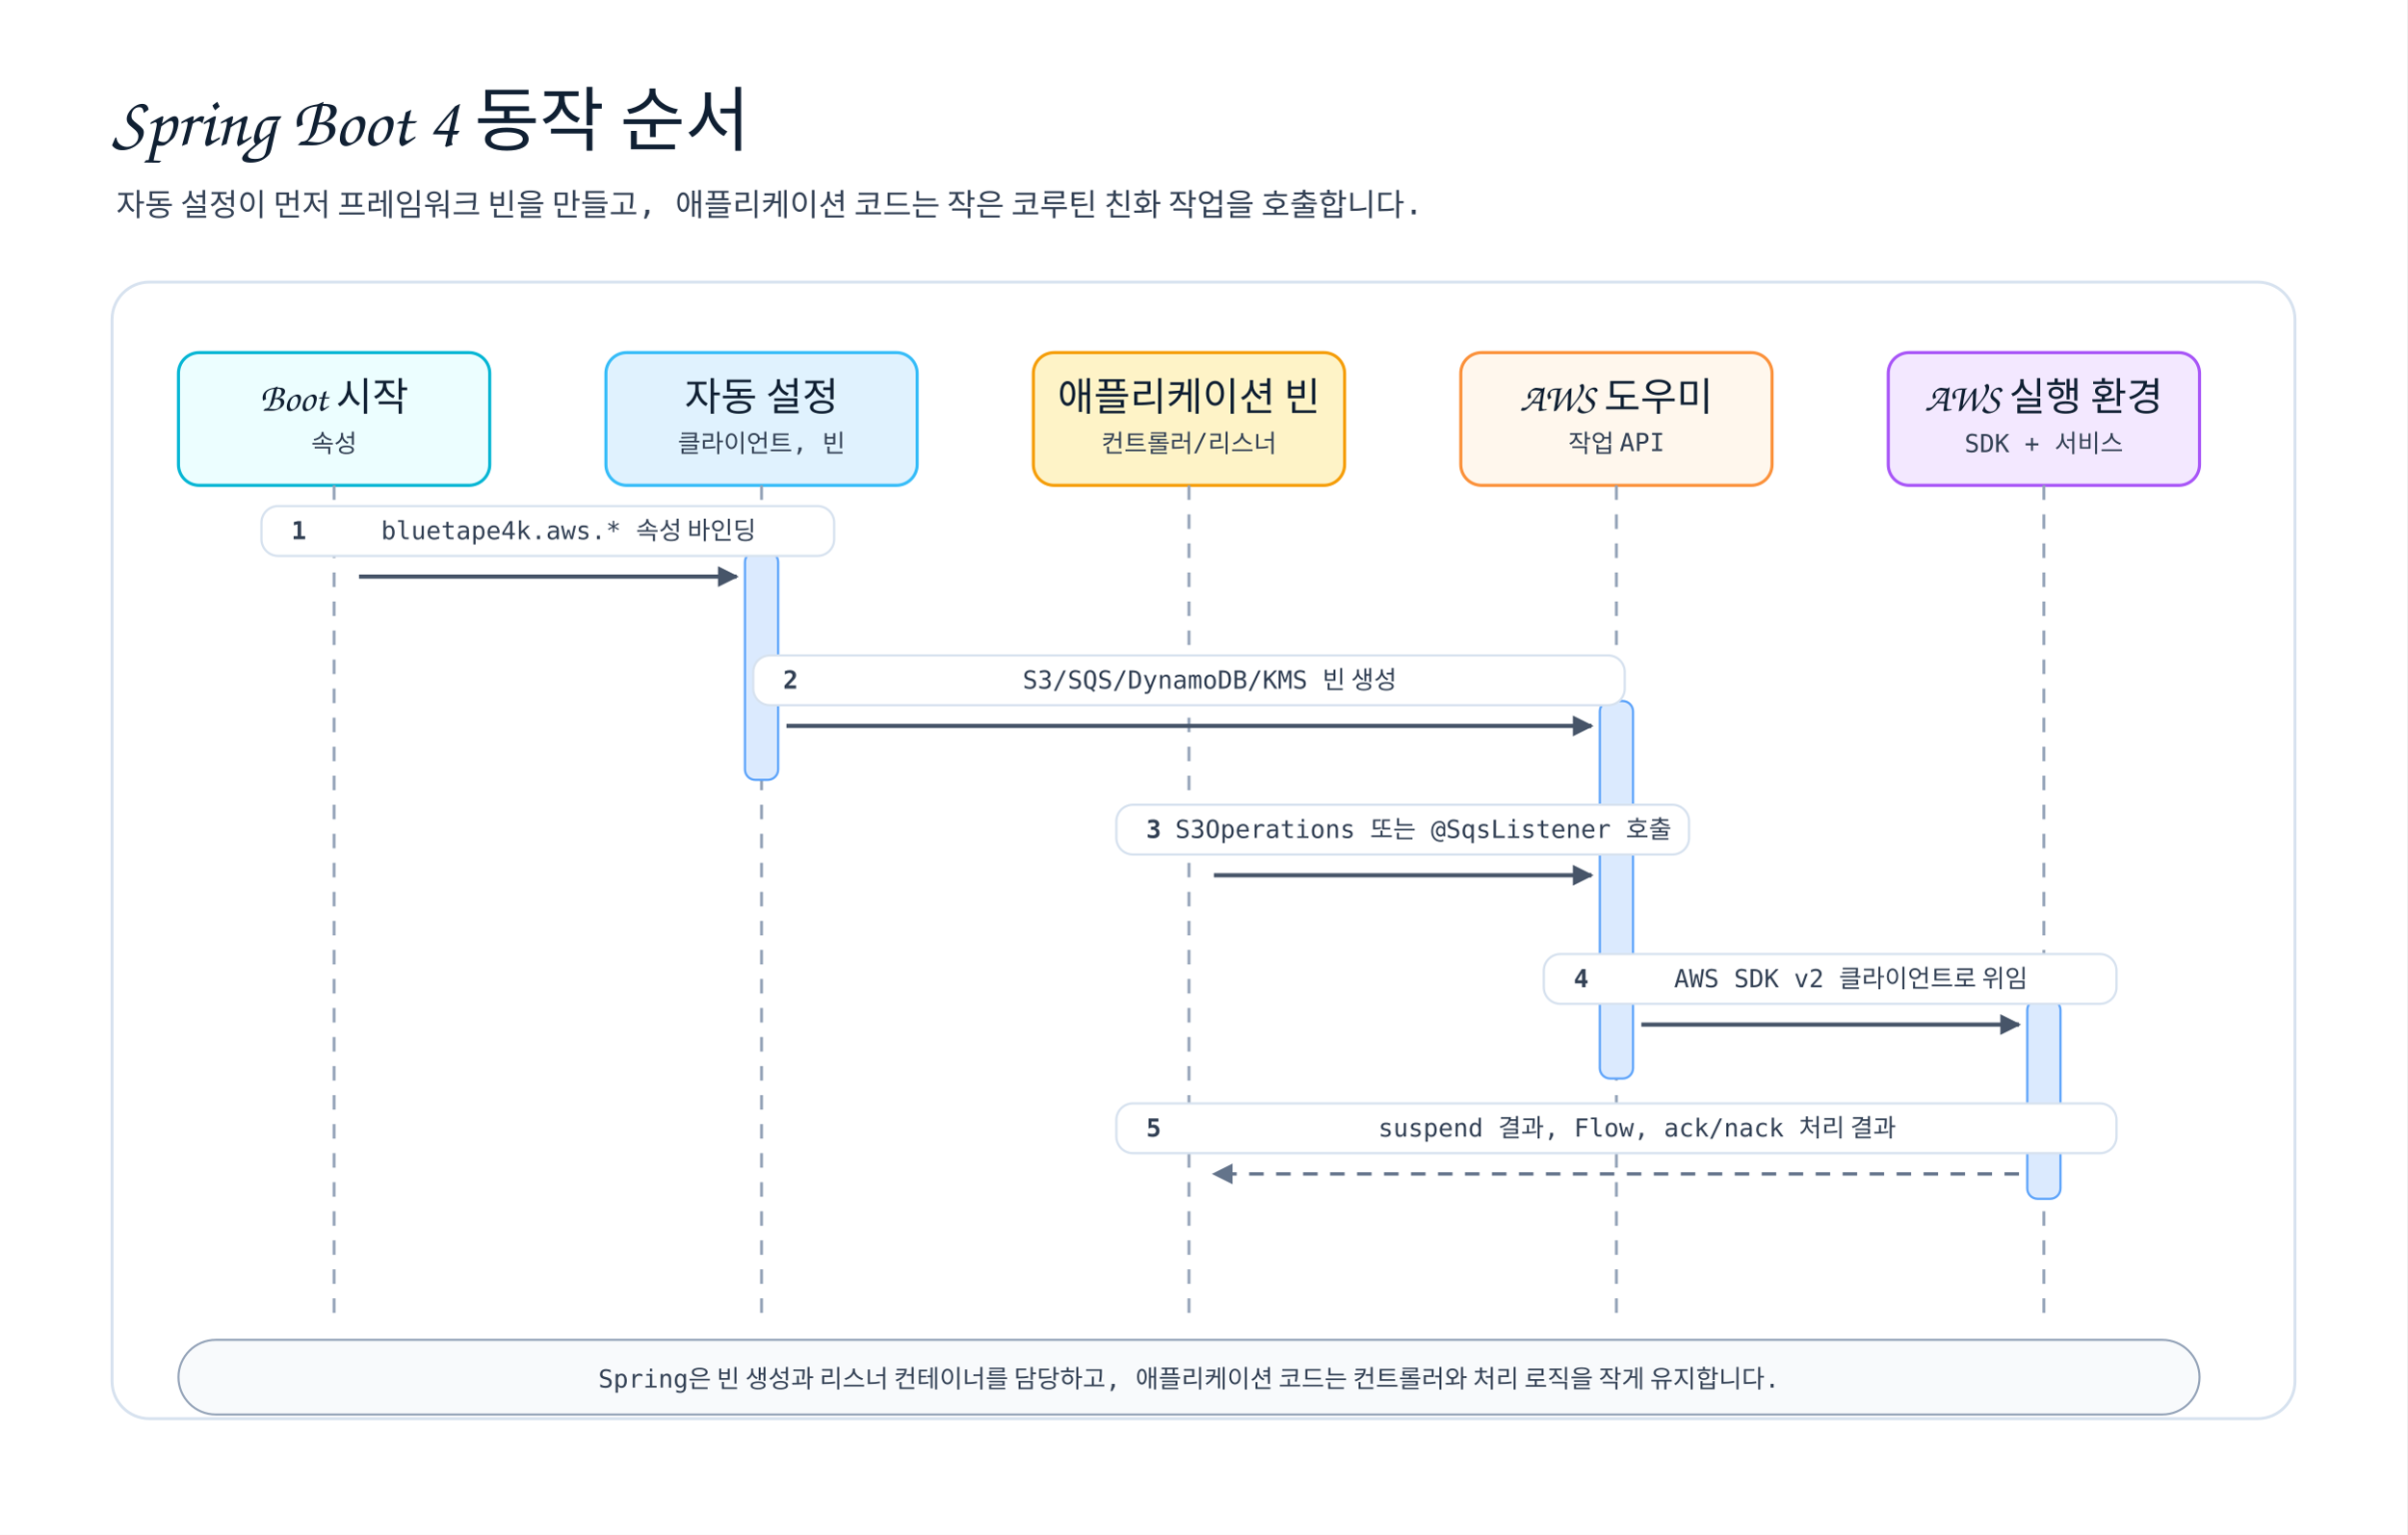
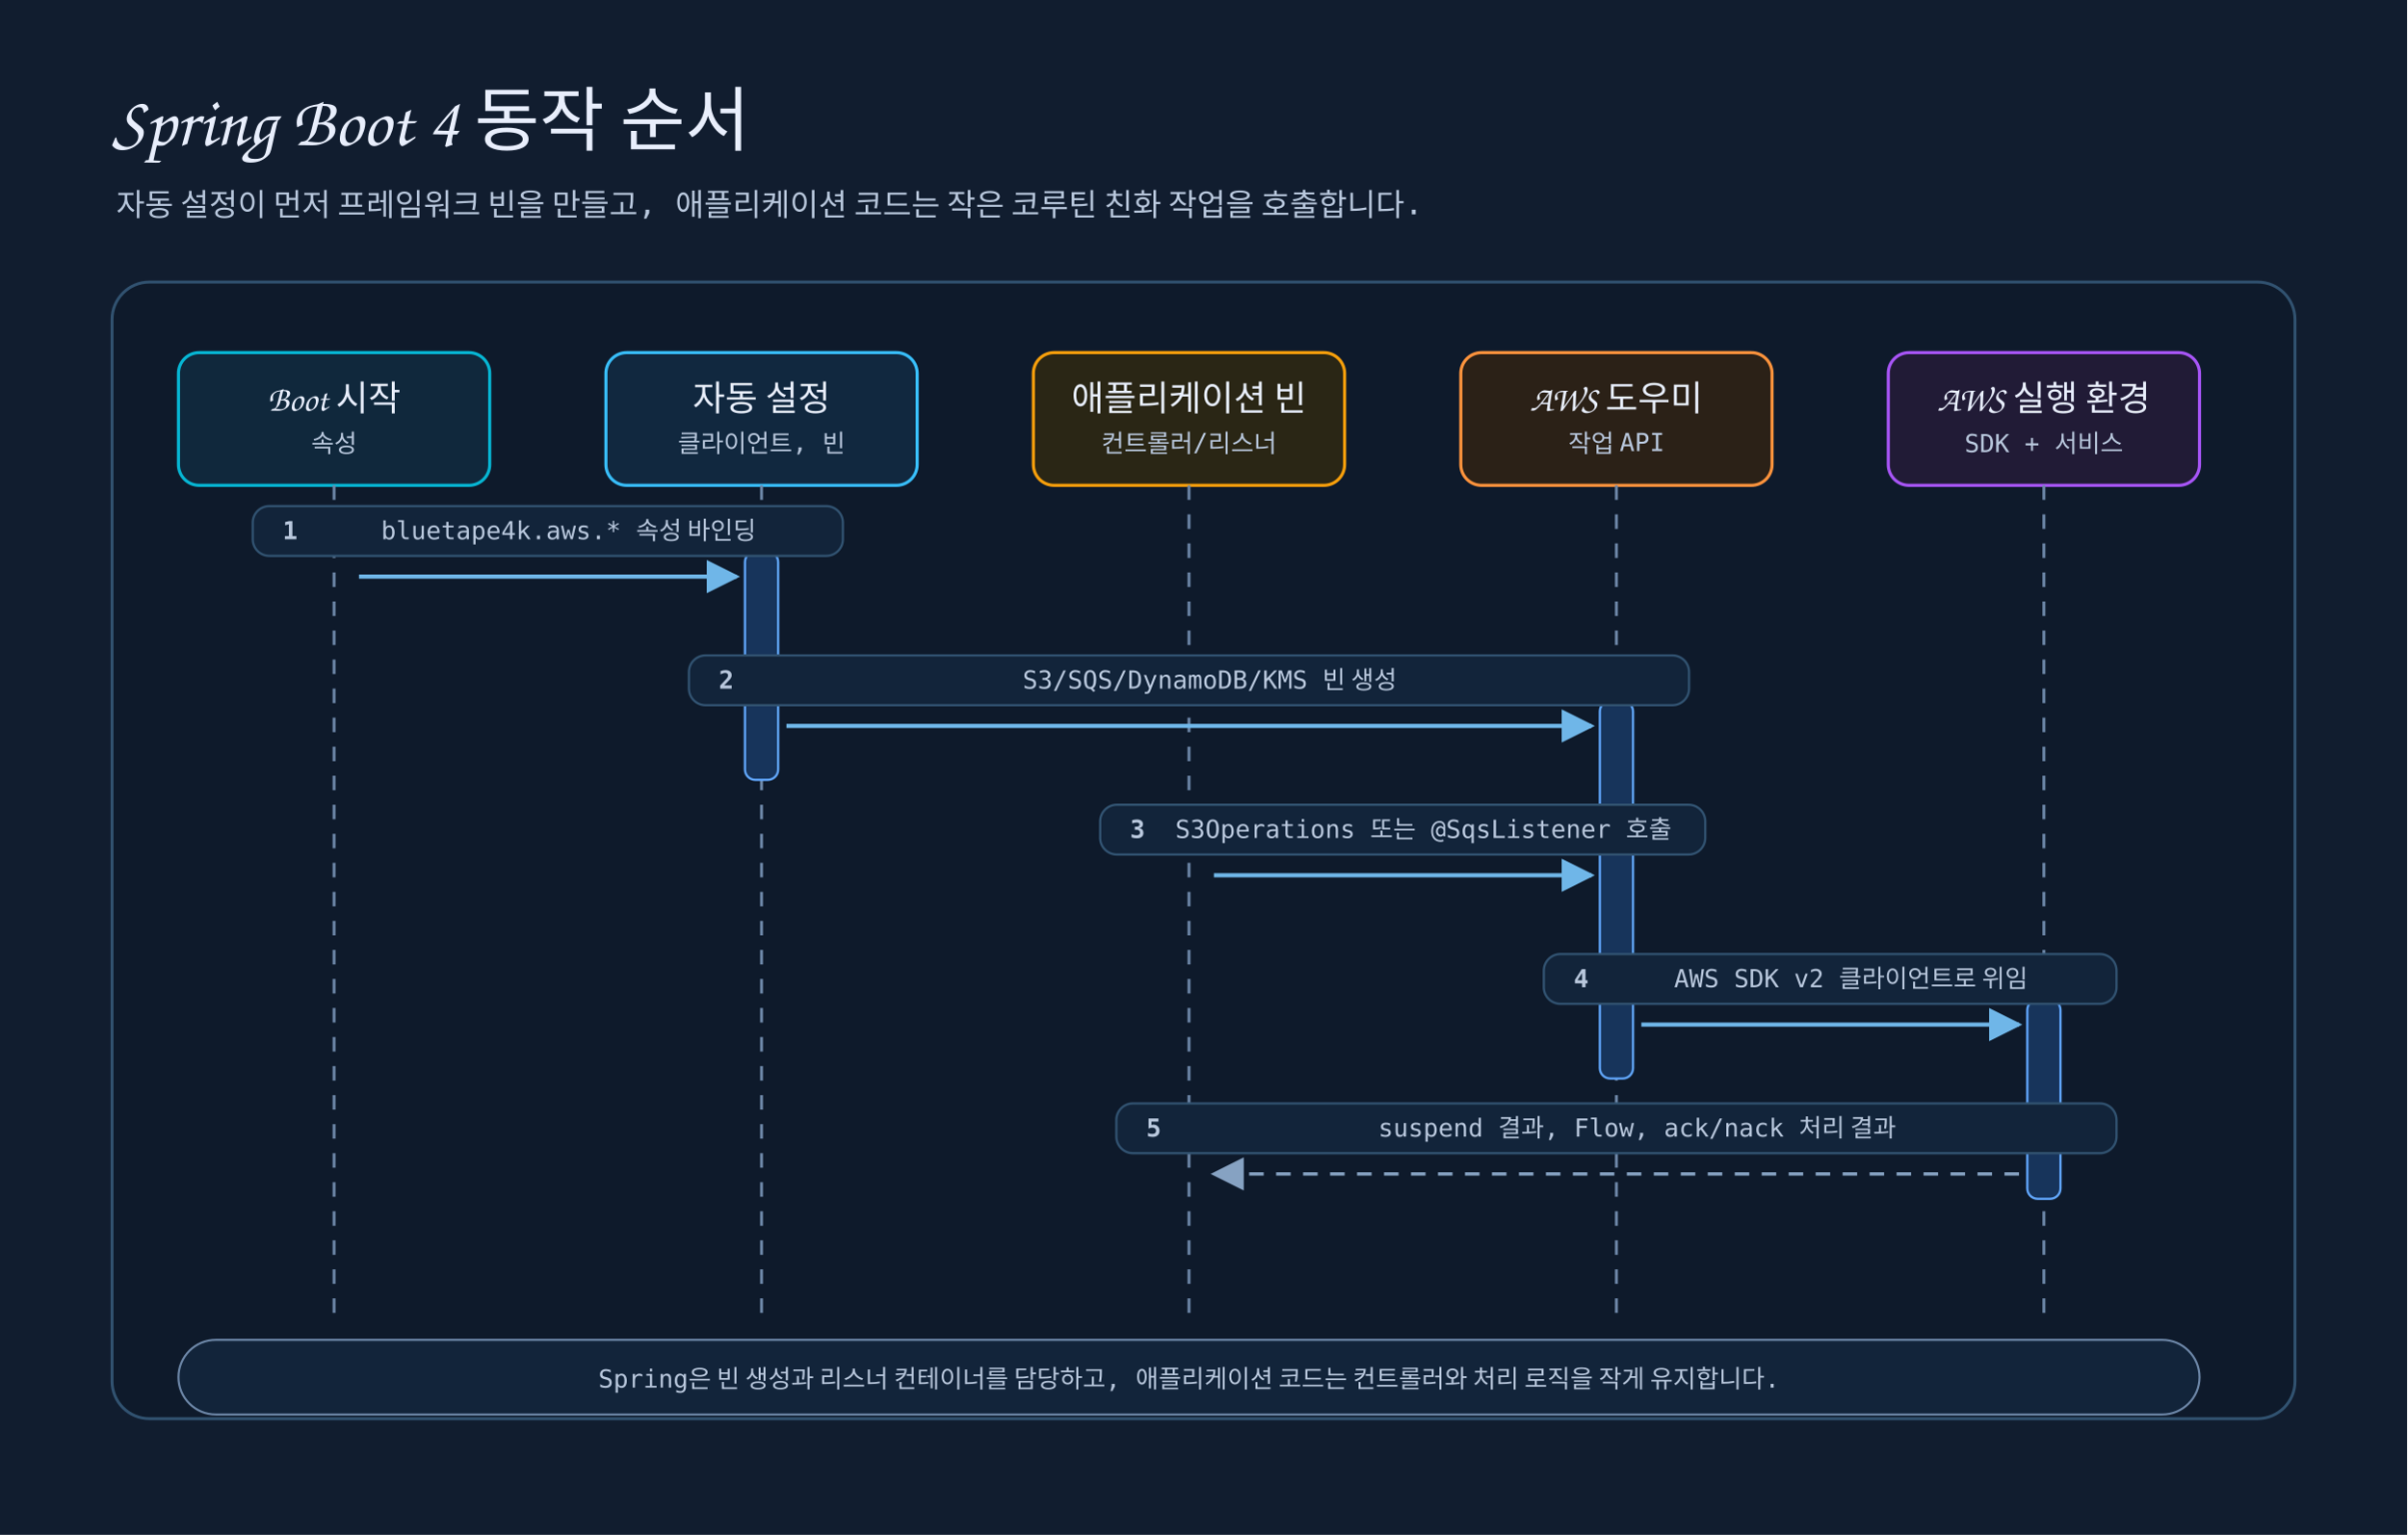
<svg xmlns="http://www.w3.org/2000/svg" width="1160" height="740" viewBox="0 0 1160 740" role="img" aria-label="Spring Boot 4 AWS 통합 동작 순서">
  <defs>
    <style>
-       .title{font-family:'goorm Sans',cursive;font-size:34px;fill:#102033}
-       .subtitle,.body,.small{font-family:'goorm Sans Code',monospace;fill:#334155}
-       .subtitle{font-size:15px}.participant{font-family:'goorm Sans',cursive;font-size:19px;fill:#102033}
-       .body{font-size:13px}.small{font-size:12px}.label,.detail,.num{font-family:'goorm Sans Code',monospace;font-size:12px;fill:#334155}
-       .num{font-weight:700}.frame{fill:#fff;stroke:#d7e2ef;stroke-width:1.4;rx:18}.header{stroke-width:1.5;rx:10}
-       .lifeline{stroke:#94a3b8;stroke-width:1.4;stroke-dasharray:7 7}.call{fill:none;stroke:#475569;stroke-width:2;marker-end:url(#arrow)}
-       .return{fill:none;stroke:#64748b;stroke-width:1.6;stroke-dasharray:7 6;marker-end:url(#arrowMuted)}
-       .labelPill{fill:#ffffff;stroke:#d7e2ef;stroke-width:1.1;rx:8}.activation{fill:#dbeafe;stroke:#60a5fa;stroke-width:1.1;rx:5}
+       .title{font-family:'goorm Sans',cursive;font-size:34px;fill:#e8eefc}
+       .subtitle,.body,.small{font-family:'goorm Sans Code',monospace;fill:#b8c7dc}
+       .subtitle{font-size:15px}.participant{font-family:'goorm Sans',cursive;font-size:17px;fill:#e8eefc}
+       .body{font-size:13px}.small{font-size:12px}.label,.detail,.num{font-family:'goorm Sans Code',monospace;font-size:12px;fill:#b8c7dc}
+       .num{font-weight:700}.frame{fill:#0e1a2b;stroke:#315270;stroke-width:1.4;rx:18}.header{stroke-width:1.5;rx:10}
+       .lifeline{stroke:#6d87a8;stroke-width:1.4;stroke-dasharray:7 7}.call{fill:none;stroke:#6fb6e8;stroke-width:2;marker-end:url(#arrow)}
+       .return{fill:none;stroke:#86a2c2;stroke-width:1.6;stroke-dasharray:7 6;marker-end:url(#arrowMuted)}
+       .labelPill{fill:#12243a;stroke:#315270;stroke-width:1.1;rx:8}.activation{fill:#17345b;stroke:#60a5fa;stroke-width:1.1;rx:5}
    </style>
-     <marker id="arrow" viewBox="0 0 10 10" markerWidth="10" markerHeight="10" refX="9" refY="5" orient="auto" markerUnits="userSpaceOnUse">
-       <path d="M 0 0 L 10 5 L 0 10 Z" fill="#475569" />
+     <marker id="arrow" viewBox="0 0 10 10" markerWidth="16" markerHeight="16" refX="9" refY="5" orient="auto" markerUnits="userSpaceOnUse">
+       <path d="M 0 0 L 10 5 L 0 10 Z" fill="#6fb6e8" stroke="#6fb6e8" stroke-width="0" stroke-dasharray="none" />
    </marker>
-     <marker id="arrowMuted" viewBox="0 0 10 10" markerWidth="10" markerHeight="10" refX="9" refY="5" orient="auto" markerUnits="userSpaceOnUse">
-       <path d="M 0 0 L 10 5 L 0 10 Z" fill="#64748b" />
+     <marker id="arrowMuted" viewBox="0 0 10 10" markerWidth="16" markerHeight="16" refX="9" refY="5" orient="auto" markerUnits="userSpaceOnUse">
+       <path d="M 0 0 L 10 5 L 0 10 Z" fill="#86a2c2" stroke="#86a2c2" stroke-width="0" stroke-dasharray="none" />
    </marker>
  </defs>
-   <rect width="1160" height="740" fill="#ffffff" />
+   <rect width="1160" height="740" fill="#111d2f" />
  <text class="title" x="54" y="70">Spring Boot 4 동작 순서</text>
  <text class="subtitle" x="56" y="104">자동 설정이 먼저 프레임워크 빈을 만들고, 애플리케이션 코드는 작은 코루틴 친화 작업을 호출합니다.</text>
  <rect class="frame" x="54" y="136" width="1052" height="548" />
-   <rect class="header" x="86" y="170" width="150" height="64" fill="#ecfeff" stroke="#06b6d4" />
+   <rect class="header" x="86" y="170" width="150" height="64" fill="#10283c" stroke="#06b6d4" />
  <text class="participant" x="161" y="198" text-anchor="middle">Boot 시작</text>
  <text class="small" x="161" y="218" text-anchor="middle">속성</text>
-   <rect class="header" x="292" y="170" width="150" height="64" fill="#e0f2fe" stroke="#38bdf8" />
+   <rect class="header" x="292" y="170" width="150" height="64" fill="#11283f" stroke="#38bdf8" />
  <text class="participant" x="367" y="198" text-anchor="middle">자동 설정</text>
  <text class="small" x="367" y="218" text-anchor="middle">클라이언트, 빈</text>
-   <rect class="header" x="498" y="170" width="150" height="64" fill="#fef3c7" stroke="#f59e0b" />
+   <rect class="header" x="498" y="170" width="150" height="64" fill="#2a2615" stroke="#f59e0b" />
  <text class="participant" x="573" y="198" text-anchor="middle">애플리케이션 빈</text>
  <text class="small" x="573" y="218" text-anchor="middle">컨트롤러/리스너</text>
-   <rect class="header" x="704" y="170" width="150" height="64" fill="#fff7ed" stroke="#fb923c" />
+   <rect class="header" x="704" y="170" width="150" height="64" fill="#2b2117" stroke="#fb923c" />
  <text class="participant" x="779" y="198" text-anchor="middle">AWS 도우미</text>
  <text class="small" x="779" y="218" text-anchor="middle">작업 API</text>
-   <rect class="header" x="910" y="170" width="150" height="64" fill="#f3e8ff" stroke="#a855f7" />
+   <rect class="header" x="910" y="170" width="150" height="64" fill="#211b36" stroke="#a855f7" />
  <text class="participant" x="985" y="198" text-anchor="middle">AWS 실행 환경</text>
  <text class="small" x="985" y="218" text-anchor="middle">SDK + 서비스</text>
  <path class="lifeline" d="M161 234 V638" />
  <path class="lifeline" d="M367 234 V638" />
  <path class="lifeline" d="M573 234 V638" />
  <path class="lifeline" d="M779 234 V638" />
  <path class="lifeline" d="M985 234 V638" />
  <rect class="activation" x="359" y="266" width="16" height="110" />
  <rect class="activation" x="771" y="338" width="16" height="182" />
  <rect class="activation" x="977" y="482" width="16" height="96" />
-   <rect class="labelPill" x="126" y="244" width="276" height="24" />
-   <text class="num" x="144" y="260" text-anchor="middle">1</text>
+   <rect class="labelPill" x="121.8" y="244" width="284.4" height="24" />
+   <text class="num" x="139.8" y="260" text-anchor="middle">1</text>
  <text class="detail" x="274" y="260" text-anchor="middle">bluetape4k.aws.* 속성 바인딩</text>
  <path class="call" d="M173 278 H355" />
-   <rect class="labelPill" x="363" y="316" width="420" height="24" />
-   <text class="num" x="381" y="332" text-anchor="middle">2</text>
+   <rect class="labelPill" x="332" y="316" width="482" height="24" />
+   <text class="num" x="350" y="332" text-anchor="middle">2</text>
  <text class="detail" x="583" y="332" text-anchor="middle">S3/SQS/DynamoDB/KMS 빈 생성</text>
  <path class="call" d="M379 350 H767" />
-   <rect class="labelPill" x="538" y="388" width="276" height="24" />
-   <text class="num" x="556" y="404" text-anchor="middle">3</text>
+   <rect class="labelPill" x="530.2" y="388" width="291.6" height="24" />
+   <text class="num" x="548.2" y="404" text-anchor="middle">3</text>
  <text class="detail" x="686" y="404" text-anchor="middle">S3Operations 또는 @SqsListener 호출</text>
  <path class="call" d="M585 422 H767" />
  <rect class="labelPill" x="744" y="460" width="276" height="24" />
  <text class="num" x="762" y="476" text-anchor="middle">4</text>
  <text class="detail" x="892" y="476" text-anchor="middle">AWS SDK v2 클라이언트로 위임</text>
  <path class="call" d="M791 494 H973" />
  <rect class="labelPill" x="538" y="532" width="482" height="24" />
  <text class="num" x="556" y="548" text-anchor="middle">5</text>
  <text class="detail" x="789" y="548" text-anchor="middle">suspend 결과, Flow, ack/nack 처리 결과</text>
  <path class="return" d="M973 566 H585" />
-   <rect x="86" y="646" width="974" height="36" rx="18" fill="#f8fafc" stroke="#94a3b8" />
+   <rect x="86" y="646" width="974" height="36" rx="18" fill="#12243a" stroke="#6d87a8" />
  <text class="small" x="573" y="669" text-anchor="middle">Spring은 빈 생성과 리스너 컨테이너를 담당하고, 애플리케이션 코드는 컨트롤러와 처리 로직을 작게 유지합니다.</text>
</svg>
